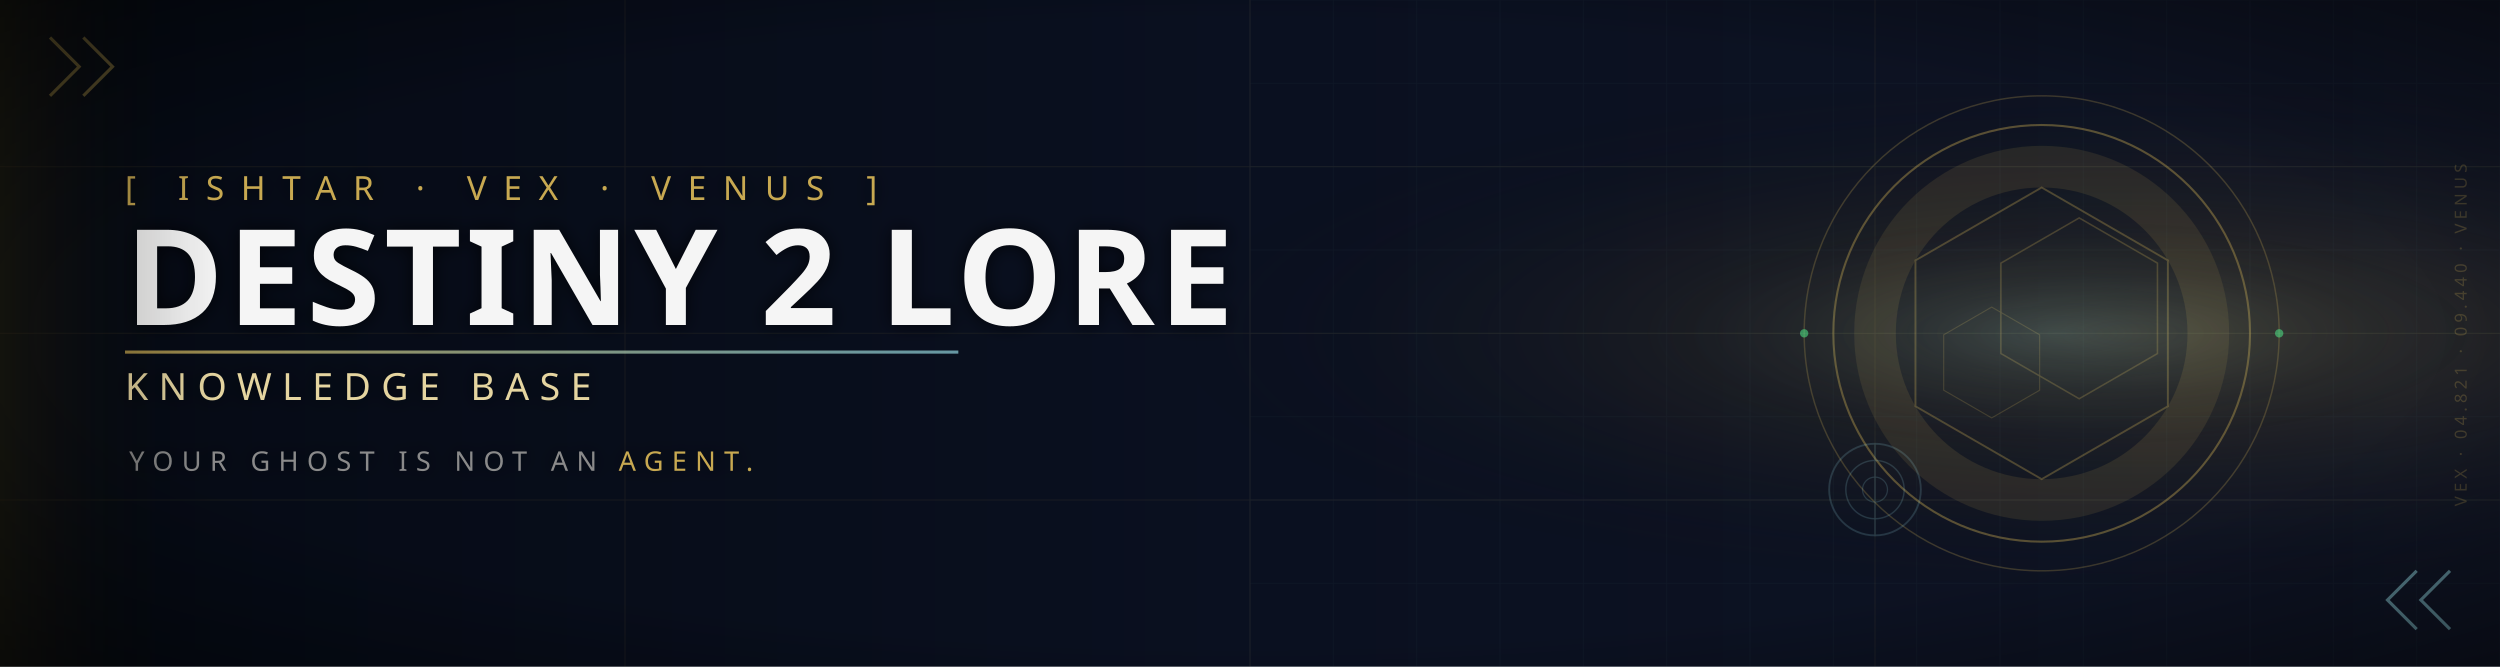
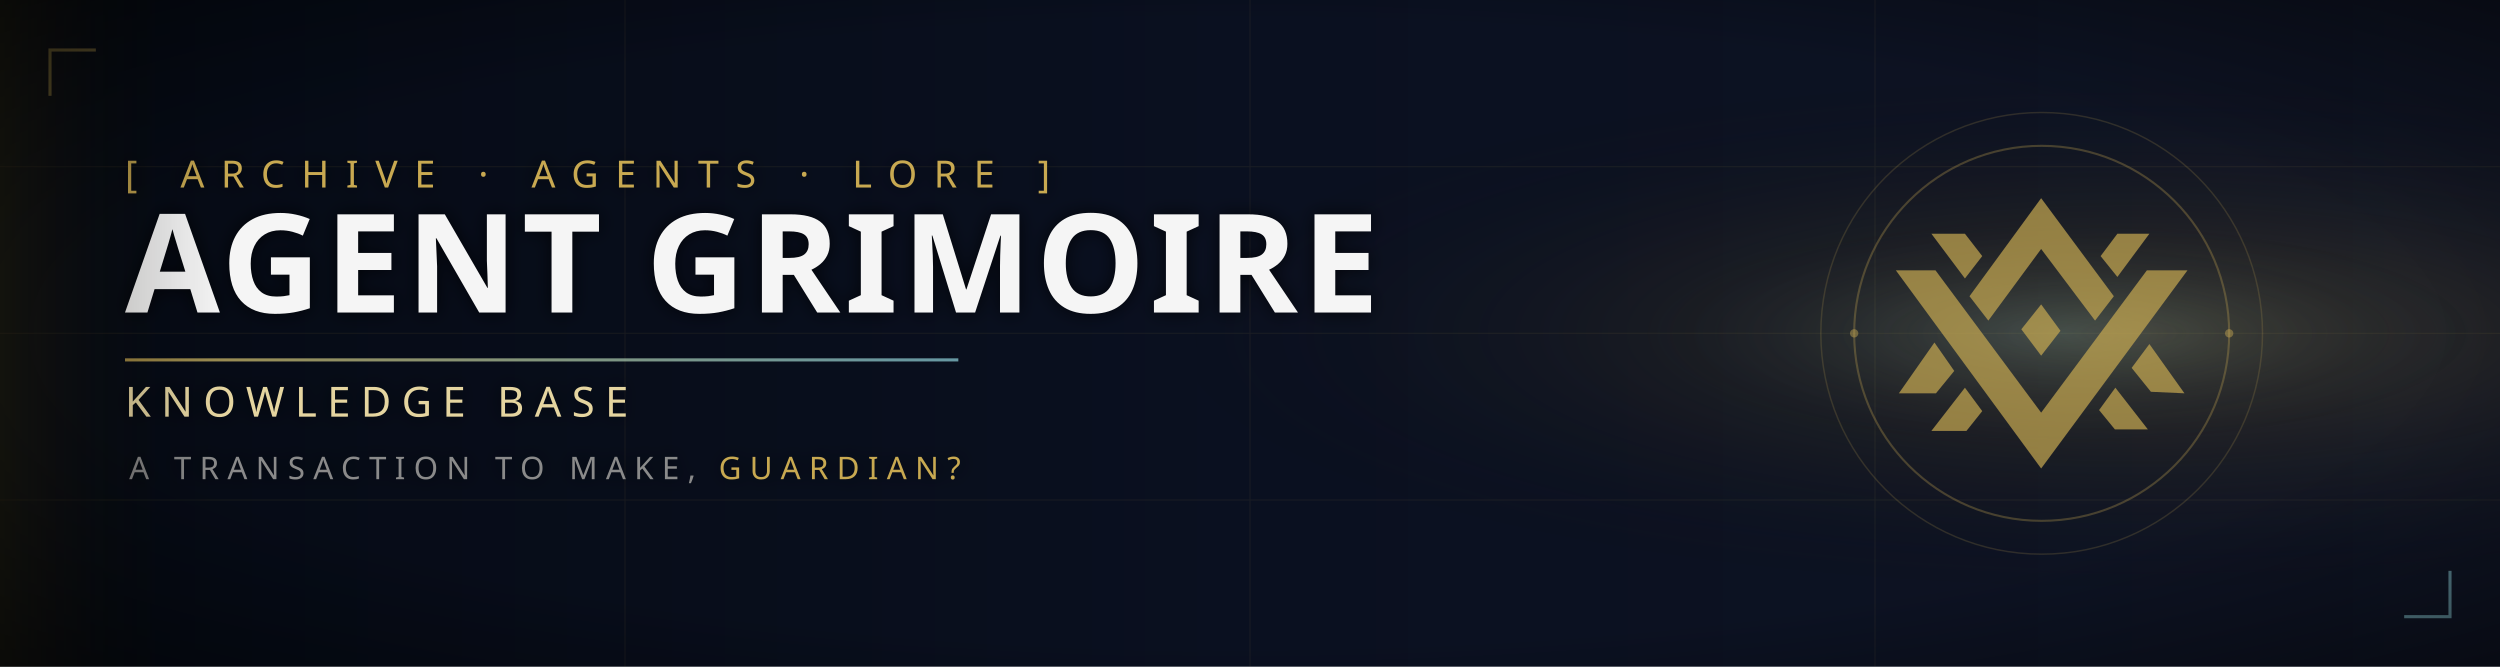
<svg xmlns="http://www.w3.org/2000/svg" viewBox="0 0 1200 320" width="1200" height="320" role="img" aria-label="Destiny Agent Grimoire">
  <defs>
    <linearGradient id="space" x1="0" y1="0" x2="1" y2="0">
      <stop offset="0%" stop-color="#050a14" />
      <stop offset="50%" stop-color="#0a1020" />
      <stop offset="100%" stop-color="#0f1424" />
    </linearGradient>
    <radialGradient id="goldglow" cx="0.85" cy="0.5" r="0.4">
      <stop offset="0%" stop-color="#c8a951" stop-opacity="0.25" />
      <stop offset="100%" stop-color="#000" stop-opacity="0" />
    </radialGradient>
    <filter id="textblur" x="-20%" y="-20%" width="140%" height="140%">
      <feGaussianBlur stdDeviation="4" />
    </filter>
    <radialGradient id="vig" cx="0.5" cy="0.5" r="0.85">
      <stop offset="55%" stop-color="#000" stop-opacity="0" />
      <stop offset="100%" stop-color="#000" stop-opacity="0.75" />
    </radialGradient>
    <linearGradient id="accentfade" x1="0" y1="0" x2="1" y2="0">
      <stop offset="0%" stop-color="#c8a951" stop-opacity="0.8" />
      <stop offset="100%" stop-color="#c8a951" stop-opacity="0" />
    </linearGradient>
    <linearGradient id="leftfade" x1="0" y1="0" x2="1" y2="0">
      <stop offset="0%" stop-color="#000" stop-opacity="0.35" />
      <stop offset="30%" stop-color="#000" stop-opacity="0" />
    </linearGradient>
    <radialGradient id="radiolaria" cx="0.82" cy="0.5" r="0.18">
      <stop offset="0%" stop-color="#a5f3fc" stop-opacity="0.14" />
      <stop offset="100%" stop-color="#000" stop-opacity="0" />
    </radialGradient>
    <linearGradient id="venustint" x1="0" y1="0" x2="1" y2="0">
      <stop offset="0%" stop-color="#fbbf24" stop-opacity="0.07" />
      <stop offset="25%" stop-color="#000" stop-opacity="0" />
    </linearGradient>
    <linearGradient id="accentcyan" x1="0" y1="0" x2="1" y2="0">
      <stop offset="0%" stop-color="#c8a951" stop-opacity="0.8" />
      <stop offset="100%" stop-color="#a5f3fc" stop-opacity="0.6" />
    </linearGradient>
  </defs>
  <rect width="1200" height="320" fill="url(#space)" />
  <rect width="1200" height="320" fill="url(#goldglow)" />
  <g stroke="#c8a951" stroke-width="0.5" opacity="0.08">
    <line x1="0" y1="80" x2="1200" y2="80" />
    <line x1="0" y1="160" x2="1200" y2="160" />
    <line x1="0" y1="240" x2="1200" y2="240" />
    <line x1="300" y1="0" x2="300" y2="320" />
    <line x1="600" y1="0" x2="600" y2="320" />
    <line x1="900" y1="0" x2="900" y2="320" />
  </g>
  <g font-family="'Haas Grot Disp Trial', 'Haas Grot Text Trial', sans-serif" filter="url(#textblur)" opacity="0.7">
-     <text x="60" y="96" font-size="16" font-weight="500" fill="#000000" letter-spacing="8">[ ISHTAR  ·  VEX  ·  VENUS ]</text>
-     <text x="60" y="156" font-size="64" font-weight="700" fill="#000000" letter-spacing="2">DESTINY 2 LORE</text>
-     <text x="60" y="192" font-size="18" font-weight="500" fill="#000000" letter-spacing="5">KNOWLEDGE BASE</text>
-     <text x="62" y="226" font-size="13" font-weight="400" fill="#000000" letter-spacing="4">YOUR GHOST IS NOT AN AGENT.</text>
+     <text x="60" y="90" font-size="18" font-weight="500" fill="#000000" letter-spacing="8">[ ARCHIVE  ·  AGENTS  ·  LORE ]</text>
+     <text x="60" y="150" font-size="66" font-weight="700" fill="#000000" letter-spacing="2">AGENT GRIMOIRE</text>
+     <text x="60" y="200" font-size="20" font-weight="500" fill="#000000" letter-spacing="5">KNOWLEDGE BASE</text>
+     <text x="62" y="230" font-size="15" font-weight="400" fill="#000000" letter-spacing="4">A TRANSACTION TO MAKE, GUARDIAN?</text>
  </g>
  <g font-family="'Haas Grot Disp Trial', 'Haas Grot Text Trial', sans-serif">
-     <text x="60" y="96" font-size="16" font-weight="500" fill="#c8a951" letter-spacing="8">[ ISHTAR  ·  VEX  ·  VENUS ]</text>
-     <text x="60" y="156" font-size="64" font-weight="700" fill="#f5f5f5" letter-spacing="2">DESTINY 2 LORE</text>
-     <text x="60" y="192" font-size="18" font-weight="500" fill="#e5d5a0" letter-spacing="5">KNOWLEDGE BASE</text>
-     <text x="62" y="226" font-size="13" font-weight="400" fill="#8a8a8a" letter-spacing="4">YOUR GHOST IS NOT AN <tspan fill="#c8a951" dx="3">AGENT.</tspan>
+     <text x="60" y="90" font-size="18" font-weight="500" fill="#c8a951" letter-spacing="8">[ ARCHIVE  ·  AGENTS  ·  LORE ]</text>
+     <text x="60" y="150" font-size="66" font-weight="700" fill="#f5f5f5" letter-spacing="2">AGENT GRIMOIRE</text>
+     <text x="60" y="200" font-size="20" font-weight="500" fill="#e5d5a0" letter-spacing="5">KNOWLEDGE BASE</text>
+     <text x="62" y="230" font-size="15" font-weight="400" fill="#8a8a8a" letter-spacing="4">A TRANSACTION TO MAKE, <tspan fill="#c8a951" dx="3">GUARDIAN?</tspan>
    </text>
  </g>
-   <rect x="60" y="168.25" width="400" height="1.5" fill="url(#accentcyan)" />
-   <text transform="translate(1184, 243) rotate(-90)" font-family="'Haas Grot Disp Trial', 'Haas Grot Text Trial', sans-serif" font-size="8" font-weight="500" letter-spacing="2" fill="#c8a951" opacity="0.25">VEX  ·  04.821  ·  09.440  ·  VENUS</text>
+   <rect x="60" y="172" width="400" height="1.5" fill="url(#accentcyan)" />
  <g fill="none" stroke-width="1.5" opacity="0.5">
-     <path d="M 24 46 L 38 32 L 24 18" stroke="#c8a951" />
-     <path d="M 40 46 L 54 32 L 40 18" stroke="#c8a951" />
-     <path d="M 1176 274 L 1162 288 L 1176 302" stroke="#a5f3fc" />
-     <path d="M 1160 274 L 1146 288 L 1160 302" stroke="#a5f3fc" />
+     <path d="M 24 46 L 24 24 L 46 24" stroke="#c8a951" />
+     <path d="M 1176 274 L 1176 296 L 1154 296" stroke="#a5f3fc" />
  </g>
  <rect width="360" height="320" fill="url(#leftfade)" />
-   <g transform="translate(980,160)" opacity="0.12">
-     <circle cx="0" cy="0" r="90" fill="#c8a951" />
-     <circle cx="0" cy="0" r="70" fill="#0a1020" />
-   </g>
-   <g transform="translate(980,160)" fill="none" stroke="#c8a951" opacity="0.32">
-     <polygon points="0,-70 60.6,-35 60.6,35 0,70 -60.6,35 -60.6,-35" stroke-width="0.9" />
-     <g transform="translate(18,-12) scale(0.62)" opacity="0.85">
-       <polygon points="0,-70 60.6,-35 60.6,35 0,70 -60.6,35 -60.6,-35" stroke-width="1.2" />
-     </g>
-     <g transform="translate(-24,14) scale(0.38)" opacity="0.7">
-       <polygon points="0,-70 60.6,-35 60.6,35 0,70 -60.6,35 -60.6,-35" stroke-width="1.4" />
-     </g>
+   <rect width="1200" height="320" fill="url(#radiolaria)" />
+   <rect width="360" height="320" fill="url(#venustint)" />
+   <g transform="translate(980,160) scale(4.375) translate(-16, -16)" opacity="0.7" fill="#c8a951">
+     <path d="M15.943 1.171l-7.861 10.758 2.067 2.676 5.794-7.861 5.914 7.861 2.061-2.676-7.975-10.758z" />
+     <path d="M4.349 9.086h-4.349l15.943 21.744 16.057-21.744h-4.456l-11.601 15.615-11.594-15.615z" />
+     <path d="M15.943 12.825l-2.174 2.73 2.174 2.897 2.121-2.73-2.121-2.897z" />
+     <path d="M4.235 17.007l2.174 3.118-2.007 2.455h-4.068l3.9-5.573z" />
+     <path d="M7.58 21.964l1.9 2.569-1.733 2.174h-3.847l3.68-4.743z" />
+     <path d="M24.085 21.964l-1.786 2.455 1.733 2.121h3.619l-3.566-4.576z" />
+     <path d="M25.872 19.79l1.947-2.616 3.847 5.406-3.68-0.167-2.114-2.623z" />
+     <path d="M27.819 5.071l-3.512 4.743-1.84-2.288 1.84-2.455h3.512z" />
+     <path d="M7.58 5.071l1.9 2.455-1.9 2.455-3.68-4.911h3.68z" />
  </g>
  <g fill="none" stroke="#c8a951">
-     <circle cx="980" cy="160" r="100" stroke-width="1" opacity="0.4" />
-     <circle cx="980" cy="160" r="114" stroke-width="0.7" opacity="0.25" />
+     <circle cx="980" cy="160" r="90" stroke-width="1" opacity="0.3" />
+     <circle cx="980" cy="160" r="106" stroke-width="0.7" opacity="0.18" />
  </g>
-   <circle cx="866" cy="160" r="2" fill="#4ade80" opacity="0.6" />
-   <circle cx="1094" cy="160" r="2" fill="#4ade80" opacity="0.6" />
-   <rect width="1200" height="320" fill="url(#radiolaria)" />
-   <rect width="360" height="320" fill="url(#venustint)" />
-   <g transform="translate(900,235)" fill="none" stroke="#a5f3fc" opacity="0.16">
-     <circle cx="0" cy="0" r="22" stroke-width="0.9" />
-     <circle cx="0" cy="0" r="14" stroke-width="0.7" />
-     <circle cx="0" cy="0" r="6" stroke-width="0.6" />
-     <line x1="0" y1="-22" x2="0" y2="22" stroke-width="0.6" />
-   </g>
-   <g stroke="#a5f3fc" stroke-width="0.4" opacity="0.03">
-     <line x1="600" y1="0" x2="600" y2="320" />
-     <line x1="640" y1="0" x2="640" y2="320" />
-     <line x1="680" y1="0" x2="680" y2="320" />
-     <line x1="720" y1="0" x2="720" y2="320" />
-     <line x1="760" y1="0" x2="760" y2="320" />
-     <line x1="800" y1="0" x2="800" y2="320" />
-     <line x1="840" y1="0" x2="840" y2="320" />
-     <line x1="880" y1="0" x2="880" y2="320" />
-     <line x1="920" y1="0" x2="920" y2="320" />
-     <line x1="960" y1="0" x2="960" y2="320" />
-     <line x1="1000" y1="0" x2="1000" y2="320" />
-     <line x1="1040" y1="0" x2="1040" y2="320" />
-     <line x1="1080" y1="0" x2="1080" y2="320" />
-     <line x1="1120" y1="0" x2="1120" y2="320" />
-     <line x1="1160" y1="0" x2="1160" y2="320" />
-     <line x1="1200" y1="0" x2="1200" y2="320" />
-     <line x1="600" y1="0" x2="1200" y2="0" />
-     <line x1="600" y1="40" x2="1200" y2="40" />
-     <line x1="600" y1="80" x2="1200" y2="80" />
-     <line x1="600" y1="120" x2="1200" y2="120" />
-     <line x1="600" y1="160" x2="1200" y2="160" />
-     <line x1="600" y1="200" x2="1200" y2="200" />
-     <line x1="600" y1="240" x2="1200" y2="240" />
-     <line x1="600" y1="280" x2="1200" y2="280" />
-     <line x1="600" y1="320" x2="1200" y2="320" />
-   </g>
+   <circle cx="890" cy="160" r="2" fill="#c8a951" opacity="0.45" />
+   <circle cx="1070" cy="160" r="2" fill="#c8a951" opacity="0.45" />
  <rect width="1200" height="320" fill="url(#vig)" pointer-events="none" />
</svg>
